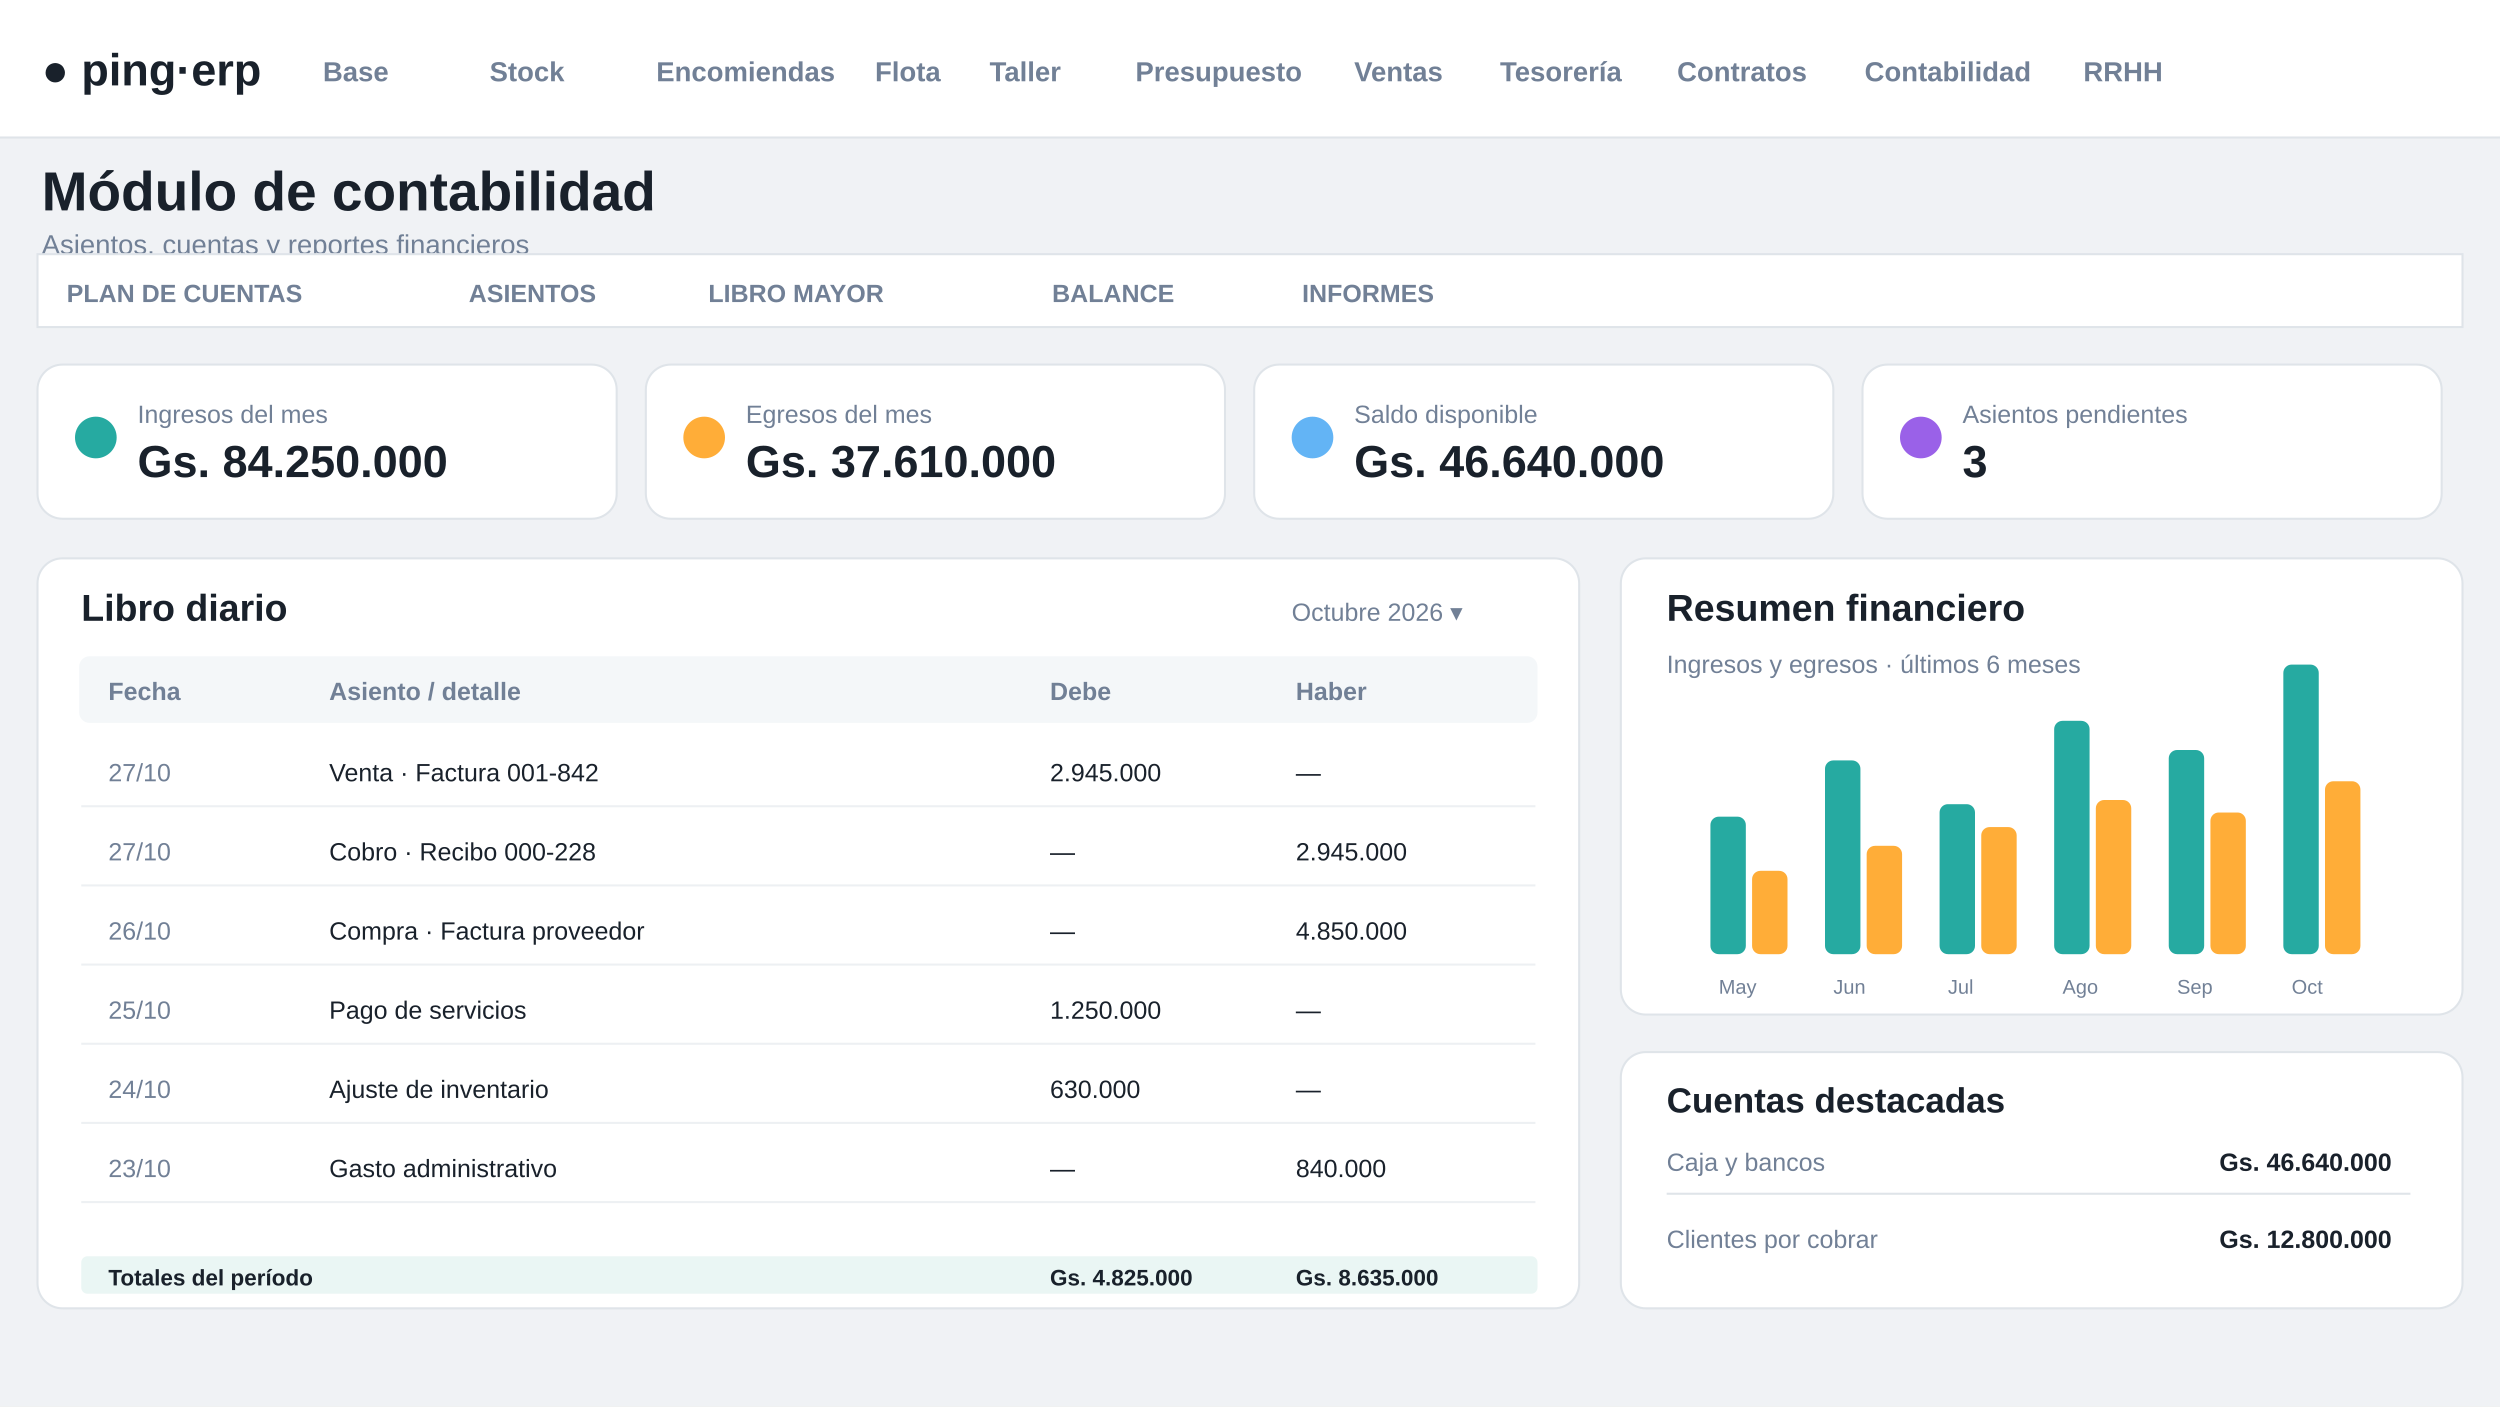
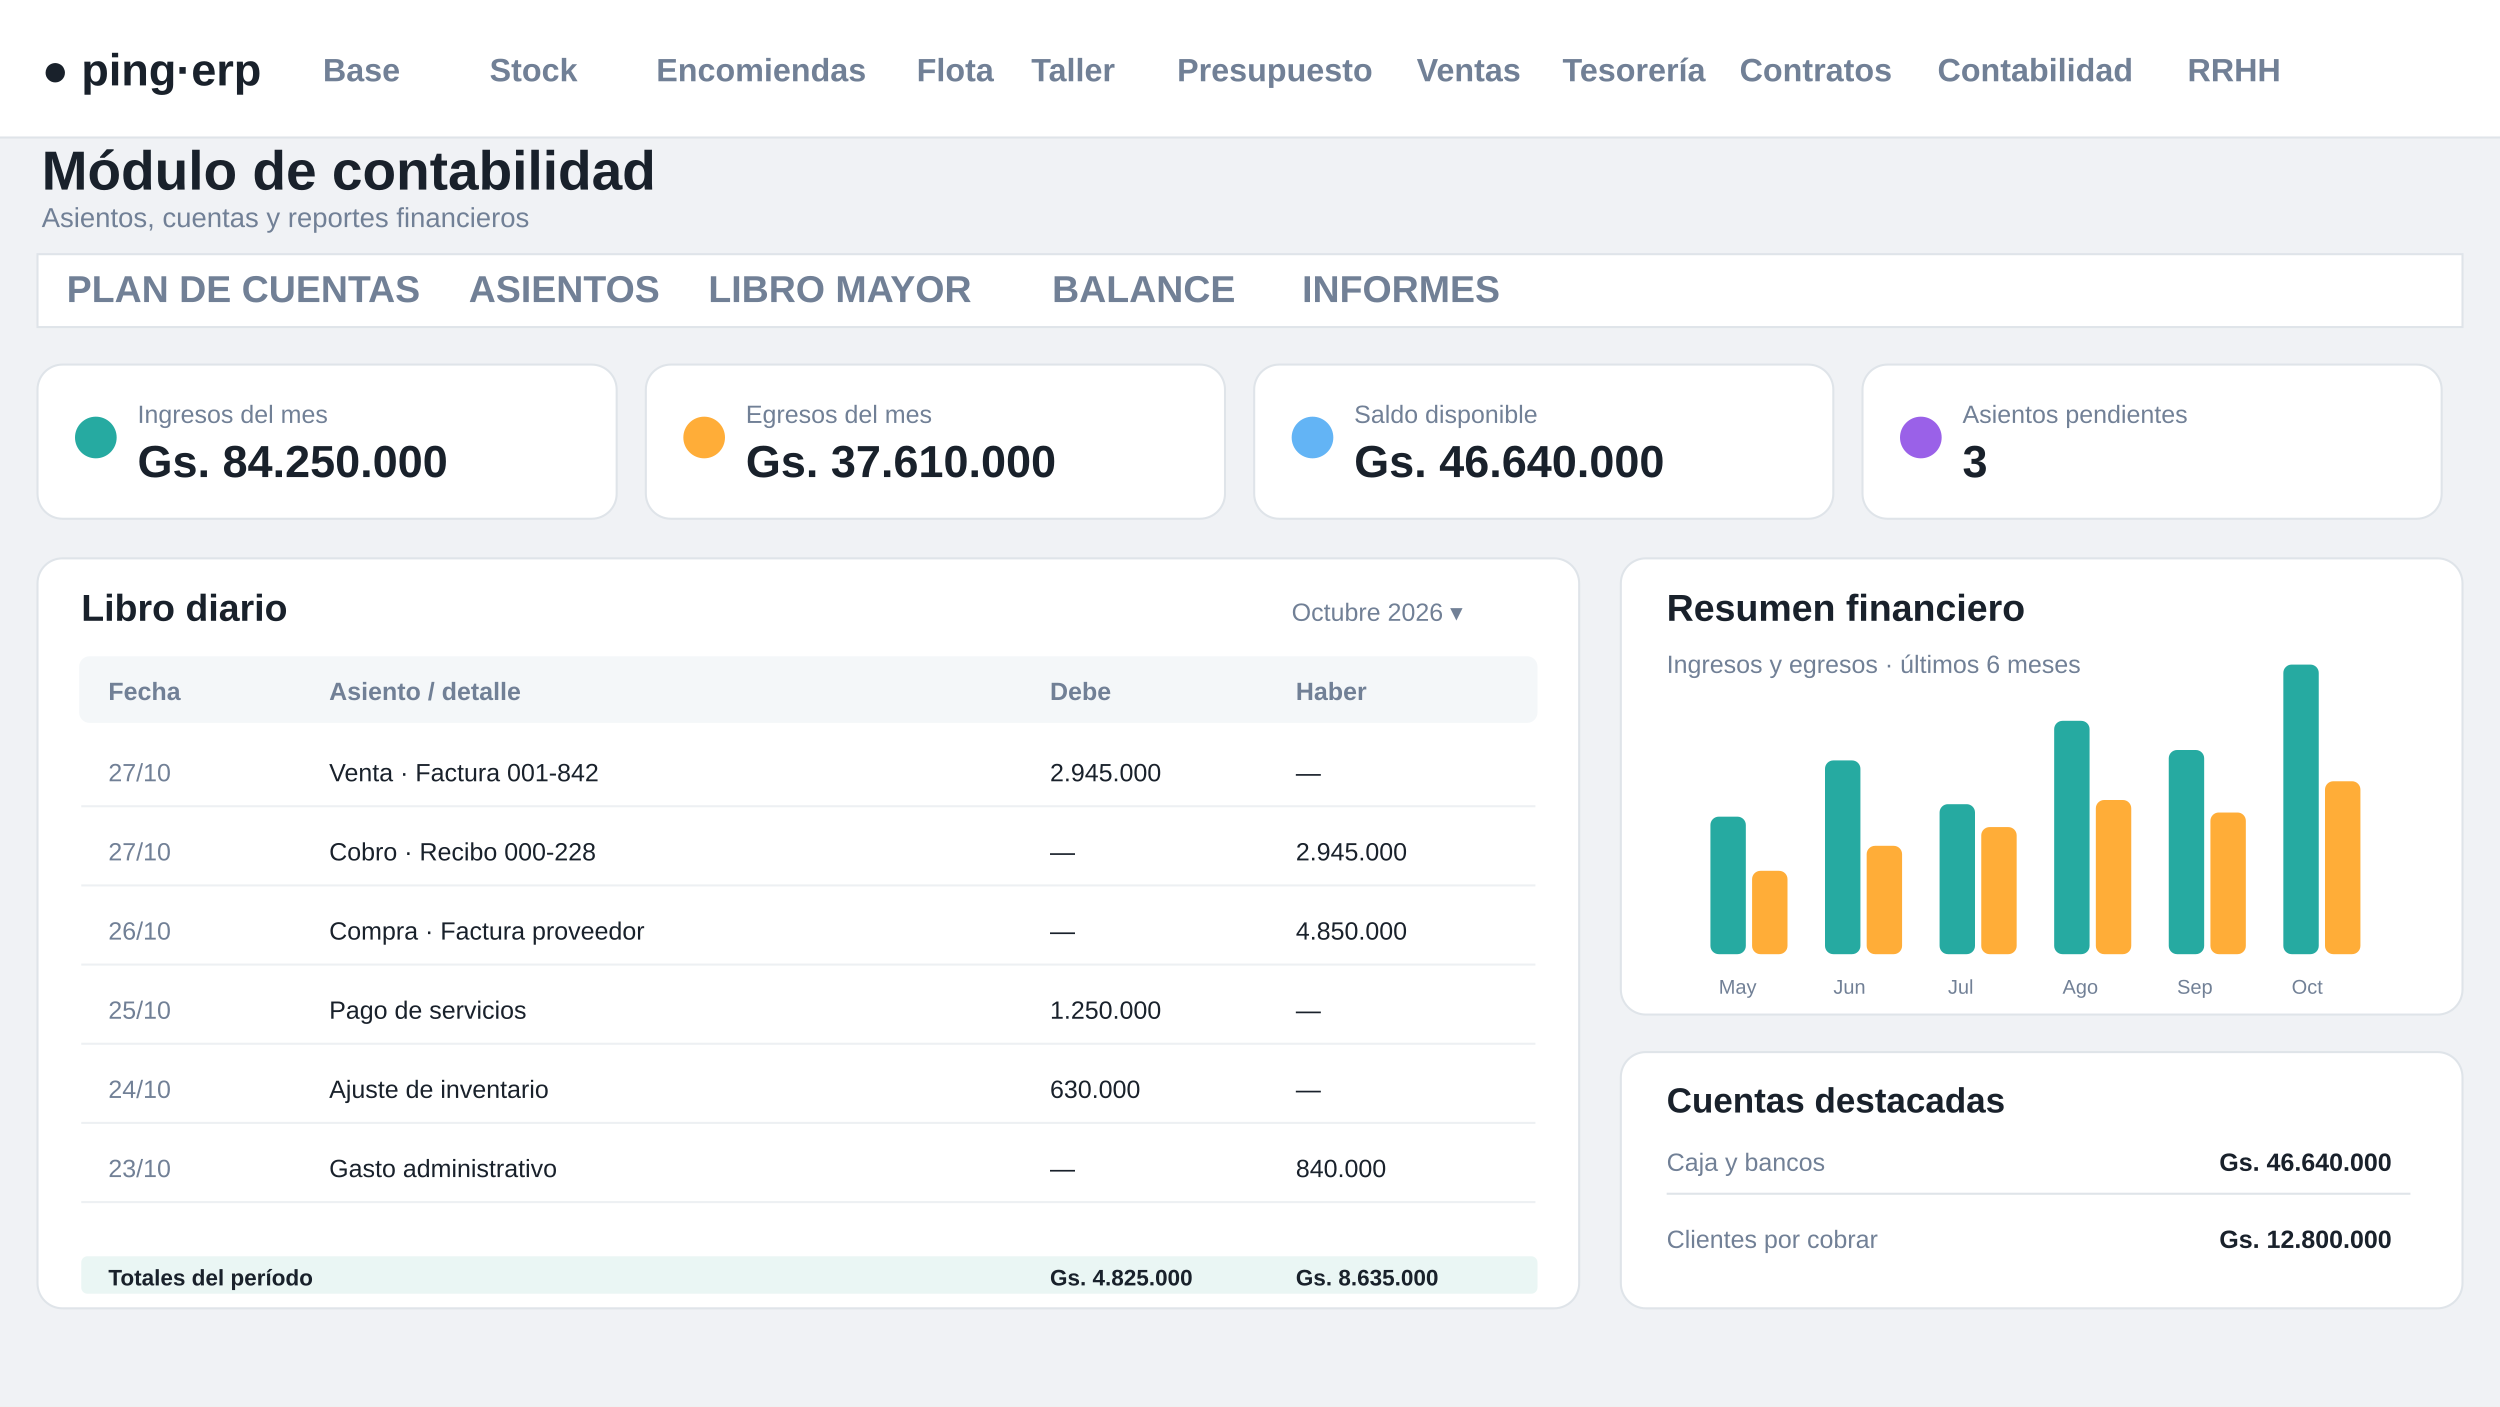
<svg xmlns="http://www.w3.org/2000/svg" viewBox="0 0 1200 675" role="img" aria-label="PingERP módulo de contabilidad">
  <rect width="1200" height="675" fill="#f0f2f5" />
  <rect x="0" y="0" width="1200" height="66" rx="0" fill="#fff" stroke="none" stroke-width="1" />
  <text x="20" y="41" font-family="Arial,Helvetica,sans-serif" font-size="21.6" fill="#19212b" font-weight="700">● ping·erp</text>
-   <text x="155" y="39" font-family="Arial,Helvetica,sans-serif" font-size="13.2" fill="#718096" font-weight="600">Base</text>
-   <text x="235" y="39" font-family="Arial,Helvetica,sans-serif" font-size="13.2" fill="#718096" font-weight="600">Stock</text>
-   <text x="315" y="39" font-family="Arial,Helvetica,sans-serif" font-size="13.2" fill="#718096" font-weight="600">Encomiendas</text>
-   <text x="420" y="39" font-family="Arial,Helvetica,sans-serif" font-size="13.2" fill="#718096" font-weight="600">Flota</text>
-   <text x="475" y="39" font-family="Arial,Helvetica,sans-serif" font-size="13.2" fill="#718096" font-weight="600">Taller</text>
-   <text x="545" y="39" font-family="Arial,Helvetica,sans-serif" font-size="13.2" fill="#718096" font-weight="600">Presupuesto</text>
-   <text x="650" y="39" font-family="Arial,Helvetica,sans-serif" font-size="13.2" fill="#718096" font-weight="600">Ventas</text>
-   <text x="720" y="39" font-family="Arial,Helvetica,sans-serif" font-size="13.2" fill="#718096" font-weight="600">Tesorería</text>
-   <text x="805" y="39" font-family="Arial,Helvetica,sans-serif" font-size="13.2" fill="#718096" font-weight="600">Contratos</text>
-   <text x="895" y="39" font-family="Arial,Helvetica,sans-serif" font-size="13.2" fill="#718096" font-weight="600">Contabilidad</text>
-   <text x="1000" y="39" font-family="Arial,Helvetica,sans-serif" font-size="13.2" fill="#718096" font-weight="600">RRHH</text>
+   <text x="155" y="39" font-family="Arial,Helvetica,sans-serif" font-size="15.5" fill="#718096" font-weight="600">Base</text>
+   <text x="235" y="39" font-family="Arial,Helvetica,sans-serif" font-size="15.5" fill="#718096" font-weight="600">Stock</text>
+   <text x="315" y="39" font-family="Arial,Helvetica,sans-serif" font-size="15.5" fill="#718096" font-weight="600">Encomiendas</text>
+   <text x="440" y="39" font-family="Arial,Helvetica,sans-serif" font-size="15.5" fill="#718096" font-weight="600">Flota</text>
+   <text x="495" y="39" font-family="Arial,Helvetica,sans-serif" font-size="15.5" fill="#718096" font-weight="600">Taller</text>
+   <text x="565" y="39" font-family="Arial,Helvetica,sans-serif" font-size="15.5" fill="#718096" font-weight="600">Presupuesto</text>
+   <text x="680" y="39" font-family="Arial,Helvetica,sans-serif" font-size="15.5" fill="#718096" font-weight="600">Ventas</text>
+   <text x="750" y="39" font-family="Arial,Helvetica,sans-serif" font-size="15.5" fill="#718096" font-weight="600">Tesorería</text>
+   <text x="835" y="39" font-family="Arial,Helvetica,sans-serif" font-size="15.5" fill="#718096" font-weight="600">Contratos</text>
+   <text x="930" y="39" font-family="Arial,Helvetica,sans-serif" font-size="15.5" fill="#718096" font-weight="600">Contabilidad</text>
+   <text x="1050" y="39" font-family="Arial,Helvetica,sans-serif" font-size="15.5" fill="#718096" font-weight="600">RRHH</text>
  <path d="M0 66H1200" stroke="#dfe4e9" stroke-width="1" />
-   <text x="20" y="101" font-family="Arial,Helvetica,sans-serif" font-size="26.4" fill="#19212b" font-weight="700">Módulo de contabilidad</text>
-   <text x="20" y="122" font-family="Arial,Helvetica,sans-serif" font-size="13.2" fill="#718096" font-weight="400">Asientos, cuentas y reportes financieros</text>
+   <text x="20" y="91" font-family="Arial,Helvetica,sans-serif" font-size="26.4" fill="#19212b" font-weight="700">Módulo de contabilidad</text>
+   <text x="20" y="109" font-family="Arial,Helvetica,sans-serif" font-size="13.2" fill="#718096" font-weight="400">Asientos, cuentas y reportes financieros</text>
  <rect x="18" y="122" width="1164" height="35" rx="0" fill="#fff" stroke="#dfe4e9" stroke-width="1" />
-   <text x="32" y="145" font-family="Arial,Helvetica,sans-serif" font-size="12" fill="#718096" font-weight="700">PLAN DE CUENTAS</text>
-   <text x="225" y="145" font-family="Arial,Helvetica,sans-serif" font-size="12" fill="#718096" font-weight="700">ASIENTOS</text>
-   <text x="340" y="145" font-family="Arial,Helvetica,sans-serif" font-size="12" fill="#718096" font-weight="700">LIBRO MAYOR</text>
-   <text x="505" y="145" font-family="Arial,Helvetica,sans-serif" font-size="12" fill="#718096" font-weight="700">BALANCE</text>
-   <text x="625" y="145" font-family="Arial,Helvetica,sans-serif" font-size="12" fill="#718096" font-weight="700">INFORMES</text>
+   <text x="32" y="145" font-family="Arial,Helvetica,sans-serif" font-size="18" fill="#718096" font-weight="700">PLAN DE CUENTAS</text>
+   <text x="225" y="145" font-family="Arial,Helvetica,sans-serif" font-size="18" fill="#718096" font-weight="700">ASIENTOS</text>
+   <text x="340" y="145" font-family="Arial,Helvetica,sans-serif" font-size="18" fill="#718096" font-weight="700">LIBRO MAYOR</text>
+   <text x="505" y="145" font-family="Arial,Helvetica,sans-serif" font-size="18" fill="#718096" font-weight="700">BALANCE</text>
+   <text x="625" y="145" font-family="Arial,Helvetica,sans-serif" font-size="18" fill="#718096" font-weight="700">INFORMES</text>
  <rect x="18" y="175" width="278" height="74" rx="12" fill="#fff" stroke="#dfe4e9" stroke-width="1" />
  <circle cx="46" cy="210" r="10" fill="#26aaa1" />
  <text x="66" y="203" font-family="Arial,Helvetica,sans-serif" font-size="12" fill="#718096" font-weight="400">Ingresos del mes</text>
  <text x="66" y="229" font-family="Arial,Helvetica,sans-serif" font-size="21.6" fill="#19212b" font-weight="700">Gs. 84.250.000</text>
  <rect x="310" y="175" width="278" height="74" rx="12" fill="#fff" stroke="#dfe4e9" stroke-width="1" />
  <circle cx="338" cy="210" r="10" fill="#ffad38" />
  <text x="358" y="203" font-family="Arial,Helvetica,sans-serif" font-size="12" fill="#718096" font-weight="400">Egresos del mes</text>
  <text x="358" y="229" font-family="Arial,Helvetica,sans-serif" font-size="21.6" fill="#19212b" font-weight="700">Gs. 37.610.000</text>
  <rect x="602" y="175" width="278" height="74" rx="12" fill="#fff" stroke="#dfe4e9" stroke-width="1" />
  <circle cx="630" cy="210" r="10" fill="#63b4f5" />
  <text x="650" y="203" font-family="Arial,Helvetica,sans-serif" font-size="12" fill="#718096" font-weight="400">Saldo disponible</text>
  <text x="650" y="229" font-family="Arial,Helvetica,sans-serif" font-size="21.6" fill="#19212b" font-weight="700">Gs. 46.640.000</text>
  <rect x="894" y="175" width="278" height="74" rx="12" fill="#fff" stroke="#dfe4e9" stroke-width="1" />
  <circle cx="922" cy="210" r="10" fill="#9a61e8" />
  <text x="942" y="203" font-family="Arial,Helvetica,sans-serif" font-size="12" fill="#718096" font-weight="400">Asientos pendientes</text>
  <text x="942" y="229" font-family="Arial,Helvetica,sans-serif" font-size="21.6" fill="#19212b" font-weight="700">3</text>
  <rect x="18" y="268" width="740" height="360" rx="12" fill="#fff" stroke="#dfe4e9" stroke-width="1" />
  <text x="39" y="298" font-family="Arial,Helvetica,sans-serif" font-size="18" fill="#19212b" font-weight="700">Libro diario</text>
  <text x="620" y="298" font-family="Arial,Helvetica,sans-serif" font-size="12" fill="#718096" font-weight="400">Octubre 2026   ▾</text>
  <rect x="38" y="315" width="700" height="32" rx="5" fill="#f4f7f9" stroke="none" stroke-width="1" />
  <text x="52" y="336" font-family="Arial,Helvetica,sans-serif" font-size="12" fill="#718096" font-weight="700">Fecha</text>
  <text x="158" y="336" font-family="Arial,Helvetica,sans-serif" font-size="12" fill="#718096" font-weight="700">Asiento / detalle</text>
  <text x="504" y="336" font-family="Arial,Helvetica,sans-serif" font-size="12" fill="#718096" font-weight="700">Debe</text>
  <text x="622" y="336" font-family="Arial,Helvetica,sans-serif" font-size="12" fill="#718096" font-weight="700">Haber</text>
  <text x="52" y="375" font-family="Arial,Helvetica,sans-serif" font-size="12" fill="#718096" font-weight="400">27/10</text>
  <text x="158" y="375" font-family="Arial,Helvetica,sans-serif" font-size="12" fill="#19212b" font-weight="400">Venta · Factura 001-842</text>
  <text x="504" y="375" font-family="Arial,Helvetica,sans-serif" font-size="12" fill="#19212b" font-weight="400">2.945.000</text>
  <text x="622" y="375" font-family="Arial,Helvetica,sans-serif" font-size="12" fill="#19212b" font-weight="400">—</text>
  <path d="M39 387H737" stroke="#edf0f3" stroke-width="1" />
  <text x="52" y="413" font-family="Arial,Helvetica,sans-serif" font-size="12" fill="#718096" font-weight="400">27/10</text>
  <text x="158" y="413" font-family="Arial,Helvetica,sans-serif" font-size="12" fill="#19212b" font-weight="400">Cobro · Recibo 000-228</text>
  <text x="504" y="413" font-family="Arial,Helvetica,sans-serif" font-size="12" fill="#19212b" font-weight="400">—</text>
  <text x="622" y="413" font-family="Arial,Helvetica,sans-serif" font-size="12" fill="#19212b" font-weight="400">2.945.000</text>
  <path d="M39 425H737" stroke="#edf0f3" stroke-width="1" />
  <text x="52" y="451" font-family="Arial,Helvetica,sans-serif" font-size="12" fill="#718096" font-weight="400">26/10</text>
  <text x="158" y="451" font-family="Arial,Helvetica,sans-serif" font-size="12" fill="#19212b" font-weight="400">Compra · Factura proveedor</text>
  <text x="504" y="451" font-family="Arial,Helvetica,sans-serif" font-size="12" fill="#19212b" font-weight="400">—</text>
  <text x="622" y="451" font-family="Arial,Helvetica,sans-serif" font-size="12" fill="#19212b" font-weight="400">4.850.000</text>
  <path d="M39 463H737" stroke="#edf0f3" stroke-width="1" />
  <text x="52" y="489" font-family="Arial,Helvetica,sans-serif" font-size="12" fill="#718096" font-weight="400">25/10</text>
  <text x="158" y="489" font-family="Arial,Helvetica,sans-serif" font-size="12" fill="#19212b" font-weight="400">Pago de servicios</text>
  <text x="504" y="489" font-family="Arial,Helvetica,sans-serif" font-size="12" fill="#19212b" font-weight="400">1.250.000</text>
  <text x="622" y="489" font-family="Arial,Helvetica,sans-serif" font-size="12" fill="#19212b" font-weight="400">—</text>
  <path d="M39 501H737" stroke="#edf0f3" stroke-width="1" />
  <text x="52" y="527" font-family="Arial,Helvetica,sans-serif" font-size="12" fill="#718096" font-weight="400">24/10</text>
  <text x="158" y="527" font-family="Arial,Helvetica,sans-serif" font-size="12" fill="#19212b" font-weight="400">Ajuste de inventario</text>
  <text x="504" y="527" font-family="Arial,Helvetica,sans-serif" font-size="12" fill="#19212b" font-weight="400">630.000</text>
  <text x="622" y="527" font-family="Arial,Helvetica,sans-serif" font-size="12" fill="#19212b" font-weight="400">—</text>
  <path d="M39 539H737" stroke="#edf0f3" stroke-width="1" />
  <text x="52" y="565" font-family="Arial,Helvetica,sans-serif" font-size="12" fill="#718096" font-weight="400">23/10</text>
  <text x="158" y="565" font-family="Arial,Helvetica,sans-serif" font-size="12" fill="#19212b" font-weight="400">Gasto administrativo</text>
  <text x="504" y="565" font-family="Arial,Helvetica,sans-serif" font-size="12" fill="#19212b" font-weight="400">—</text>
  <text x="622" y="565" font-family="Arial,Helvetica,sans-serif" font-size="12" fill="#19212b" font-weight="400">840.000</text>
  <path d="M39 577H737" stroke="#edf0f3" stroke-width="1" />
  <rect x="39" y="603" width="699" height="18" rx="3" fill="#eaf6f4" stroke="none" stroke-width="1" />
  <text x="52" y="617" font-family="Arial,Helvetica,sans-serif" font-size="10.8" fill="#19212b" font-weight="700">Totales del período</text>
  <text x="504" y="617" font-family="Arial,Helvetica,sans-serif" font-size="10.8" fill="#19212b" font-weight="700">Gs. 4.825.000</text>
  <text x="622" y="617" font-family="Arial,Helvetica,sans-serif" font-size="10.8" fill="#19212b" font-weight="700">Gs. 8.635.000</text>
  <rect x="778" y="268" width="404" height="219" rx="12" fill="#fff" stroke="#dfe4e9" stroke-width="1" />
  <text x="800" y="298" font-family="Arial,Helvetica,sans-serif" font-size="18" fill="#19212b" font-weight="700">Resumen financiero</text>
  <text x="800" y="323" font-family="Arial,Helvetica,sans-serif" font-size="12" fill="#718096" font-weight="400">Ingresos y egresos · últimos 6 meses</text>
  <rect x="821" y="392" width="17" height="66" rx="4" fill="#26aaa1" stroke="none" stroke-width="1" />
  <rect x="841" y="418" width="17" height="40" rx="4" fill="#ffad38" stroke="none" stroke-width="1" />
  <text x="825" y="477" font-family="Arial,Helvetica,sans-serif" font-size="9.6" fill="#718096" font-weight="400">May</text>
  <rect x="876" y="365" width="17" height="93" rx="4" fill="#26aaa1" stroke="none" stroke-width="1" />
  <rect x="896" y="406" width="17" height="52" rx="4" fill="#ffad38" stroke="none" stroke-width="1" />
  <text x="880" y="477" font-family="Arial,Helvetica,sans-serif" font-size="9.6" fill="#718096" font-weight="400">Jun</text>
  <rect x="931" y="386" width="17" height="72" rx="4" fill="#26aaa1" stroke="none" stroke-width="1" />
  <rect x="951" y="397" width="17" height="61" rx="4" fill="#ffad38" stroke="none" stroke-width="1" />
  <text x="935" y="477" font-family="Arial,Helvetica,sans-serif" font-size="9.6" fill="#718096" font-weight="400">Jul</text>
  <rect x="986" y="346" width="17" height="112" rx="4" fill="#26aaa1" stroke="none" stroke-width="1" />
  <rect x="1006" y="384" width="17" height="74" rx="4" fill="#ffad38" stroke="none" stroke-width="1" />
  <text x="990" y="477" font-family="Arial,Helvetica,sans-serif" font-size="9.6" fill="#718096" font-weight="400">Ago</text>
  <rect x="1041" y="360" width="17" height="98" rx="4" fill="#26aaa1" stroke="none" stroke-width="1" />
  <rect x="1061" y="390" width="17" height="68" rx="4" fill="#ffad38" stroke="none" stroke-width="1" />
  <text x="1045" y="477" font-family="Arial,Helvetica,sans-serif" font-size="9.6" fill="#718096" font-weight="400">Sep</text>
  <rect x="1096" y="319" width="17" height="139" rx="4" fill="#26aaa1" stroke="none" stroke-width="1" />
  <rect x="1116" y="375" width="17" height="83" rx="4" fill="#ffad38" stroke="none" stroke-width="1" />
  <text x="1100" y="477" font-family="Arial,Helvetica,sans-serif" font-size="9.6" fill="#718096" font-weight="400">Oct</text>
  <rect x="778" y="505" width="404" height="123" rx="12" fill="#fff" stroke="#dfe4e9" stroke-width="1" />
  <text x="800" y="534" font-family="Arial,Helvetica,sans-serif" font-size="16.8" fill="#19212b" font-weight="700">Cuentas destacadas</text>
  <text x="800" y="562" font-family="Arial,Helvetica,sans-serif" font-size="12" fill="#718096" font-weight="400">Caja y bancos</text>
  <text x="1148" y="562" text-anchor="end" font-family="Arial,Helvetica,sans-serif" font-size="12" fill="#19212b" font-weight="700">Gs. 46.640.000</text>
  <path d="M800 573H1157" stroke="#dfe4e9" stroke-width="1" />
  <text x="800" y="599" font-family="Arial,Helvetica,sans-serif" font-size="12" fill="#718096" font-weight="400">Clientes por cobrar</text>
  <text x="1148" y="599" text-anchor="end" font-family="Arial,Helvetica,sans-serif" font-size="12" fill="#19212b" font-weight="700">Gs. 12.800.000</text>
</svg>
